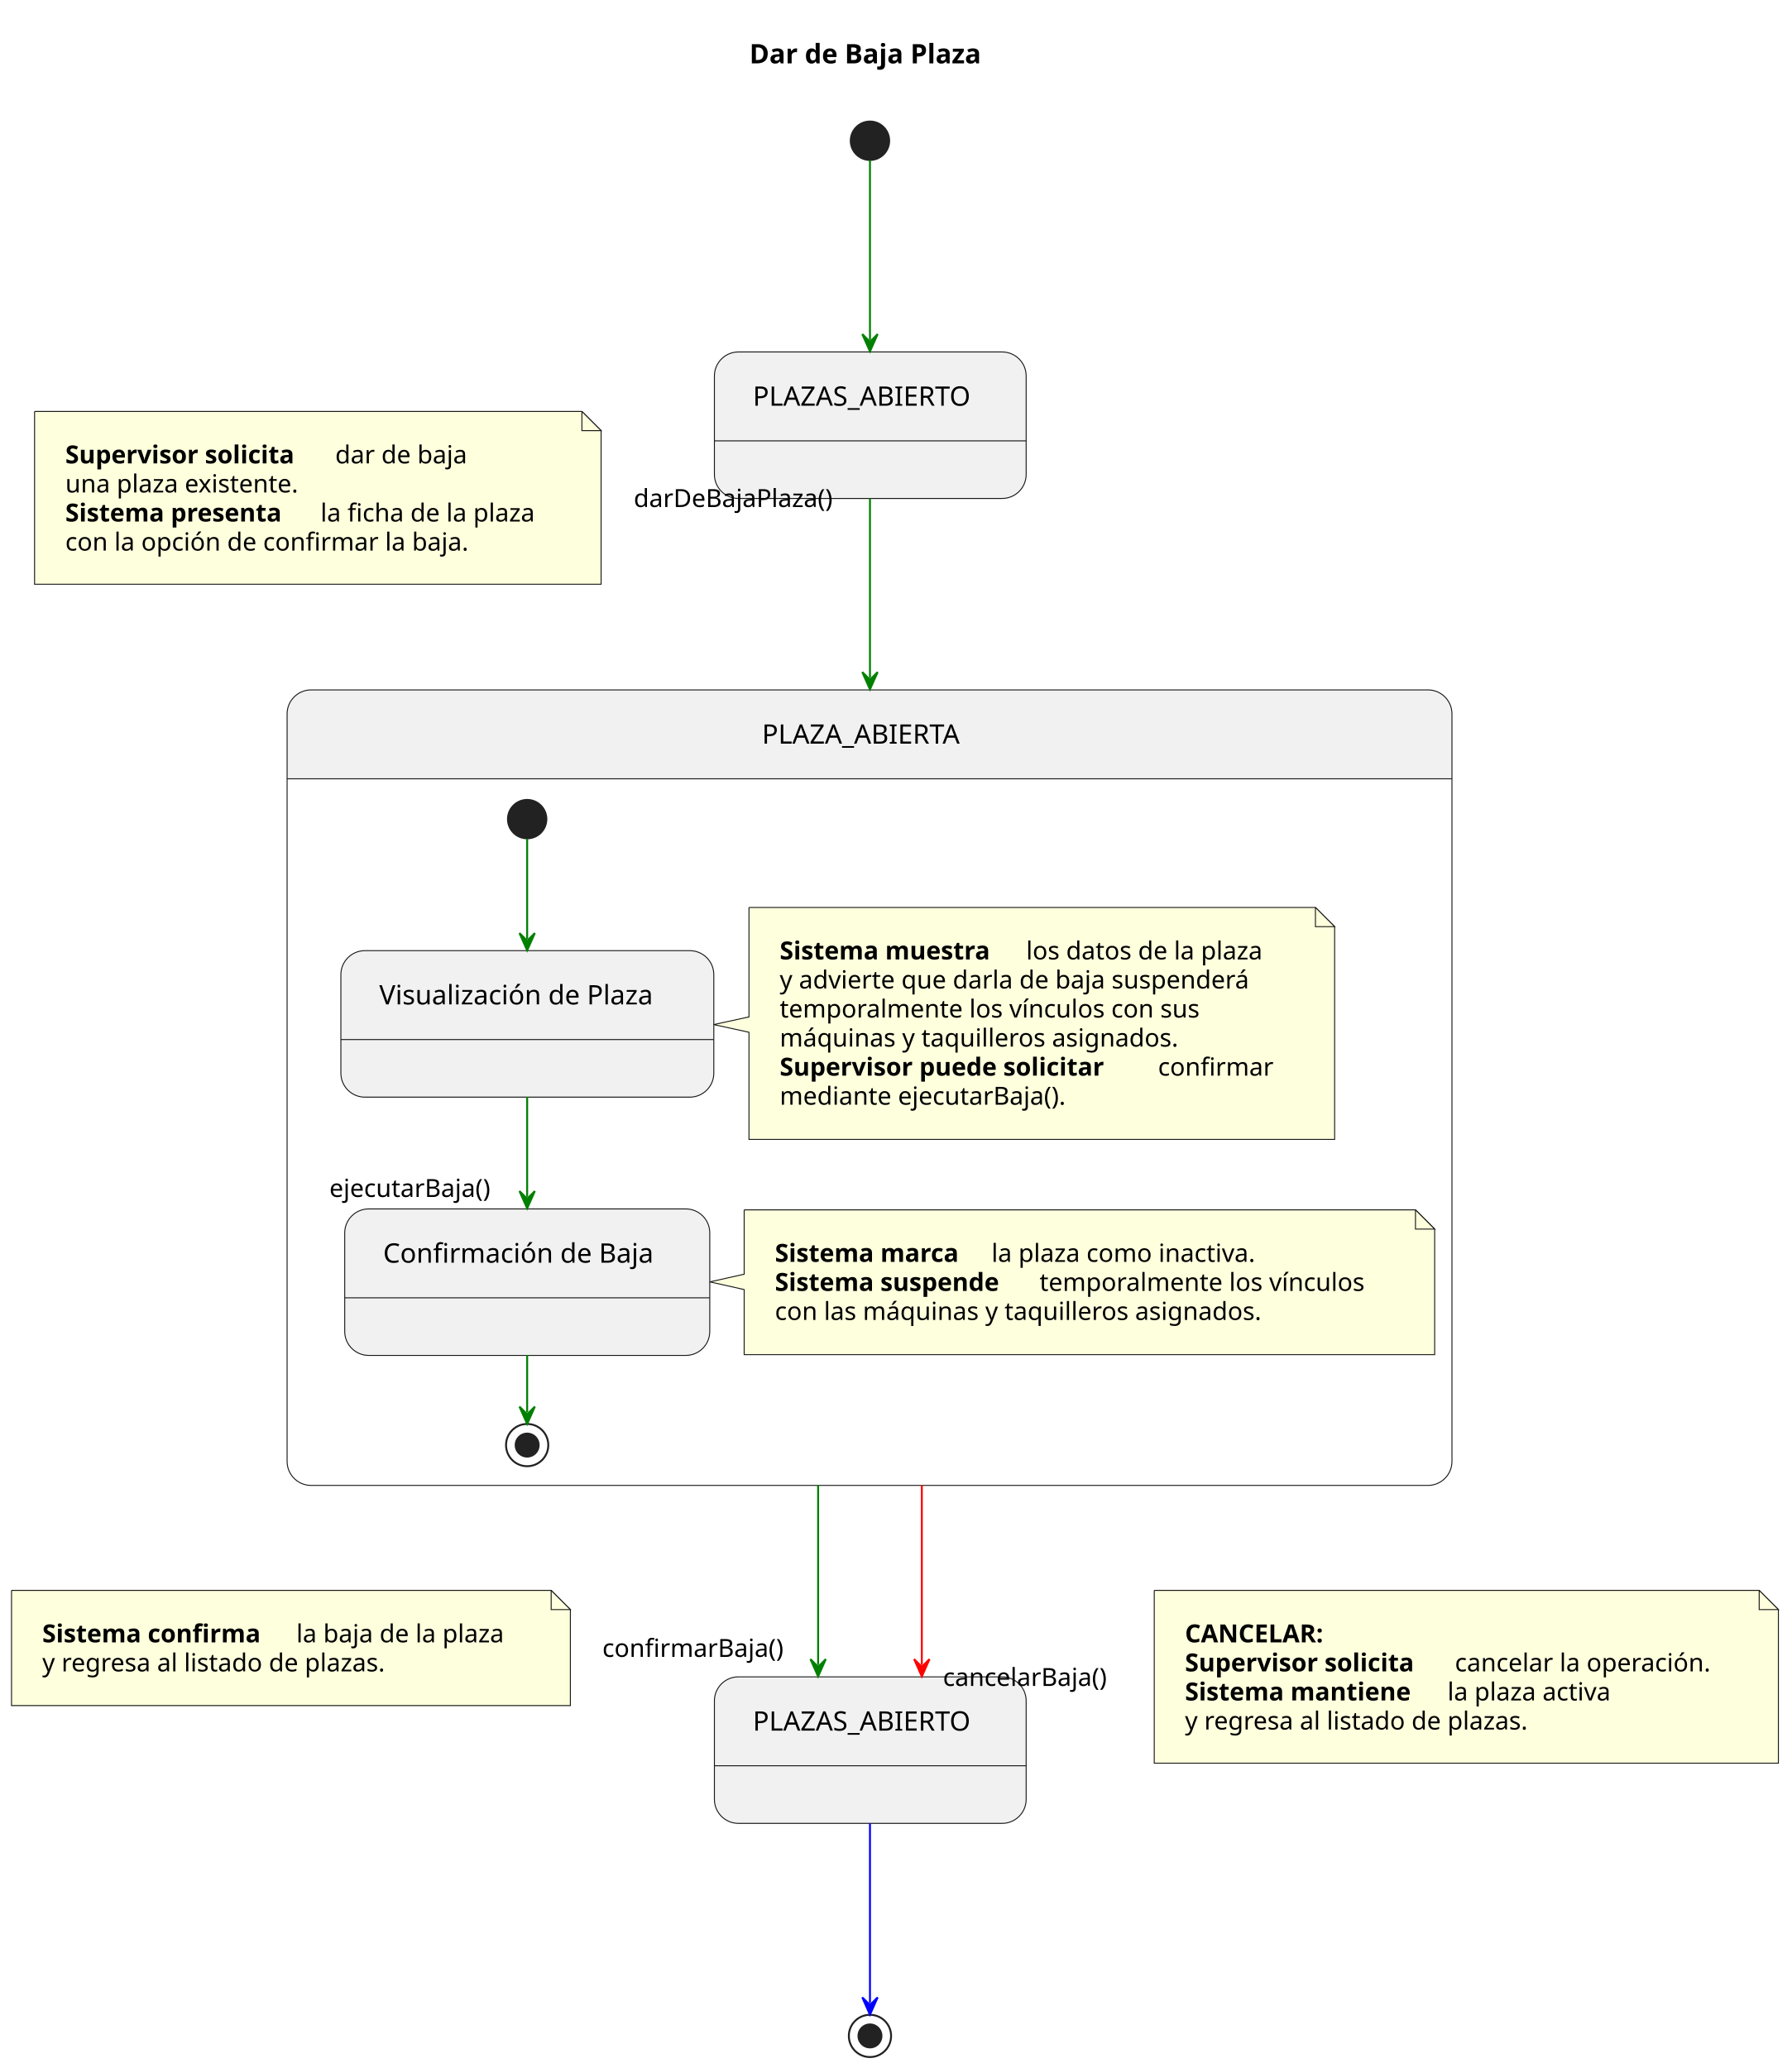
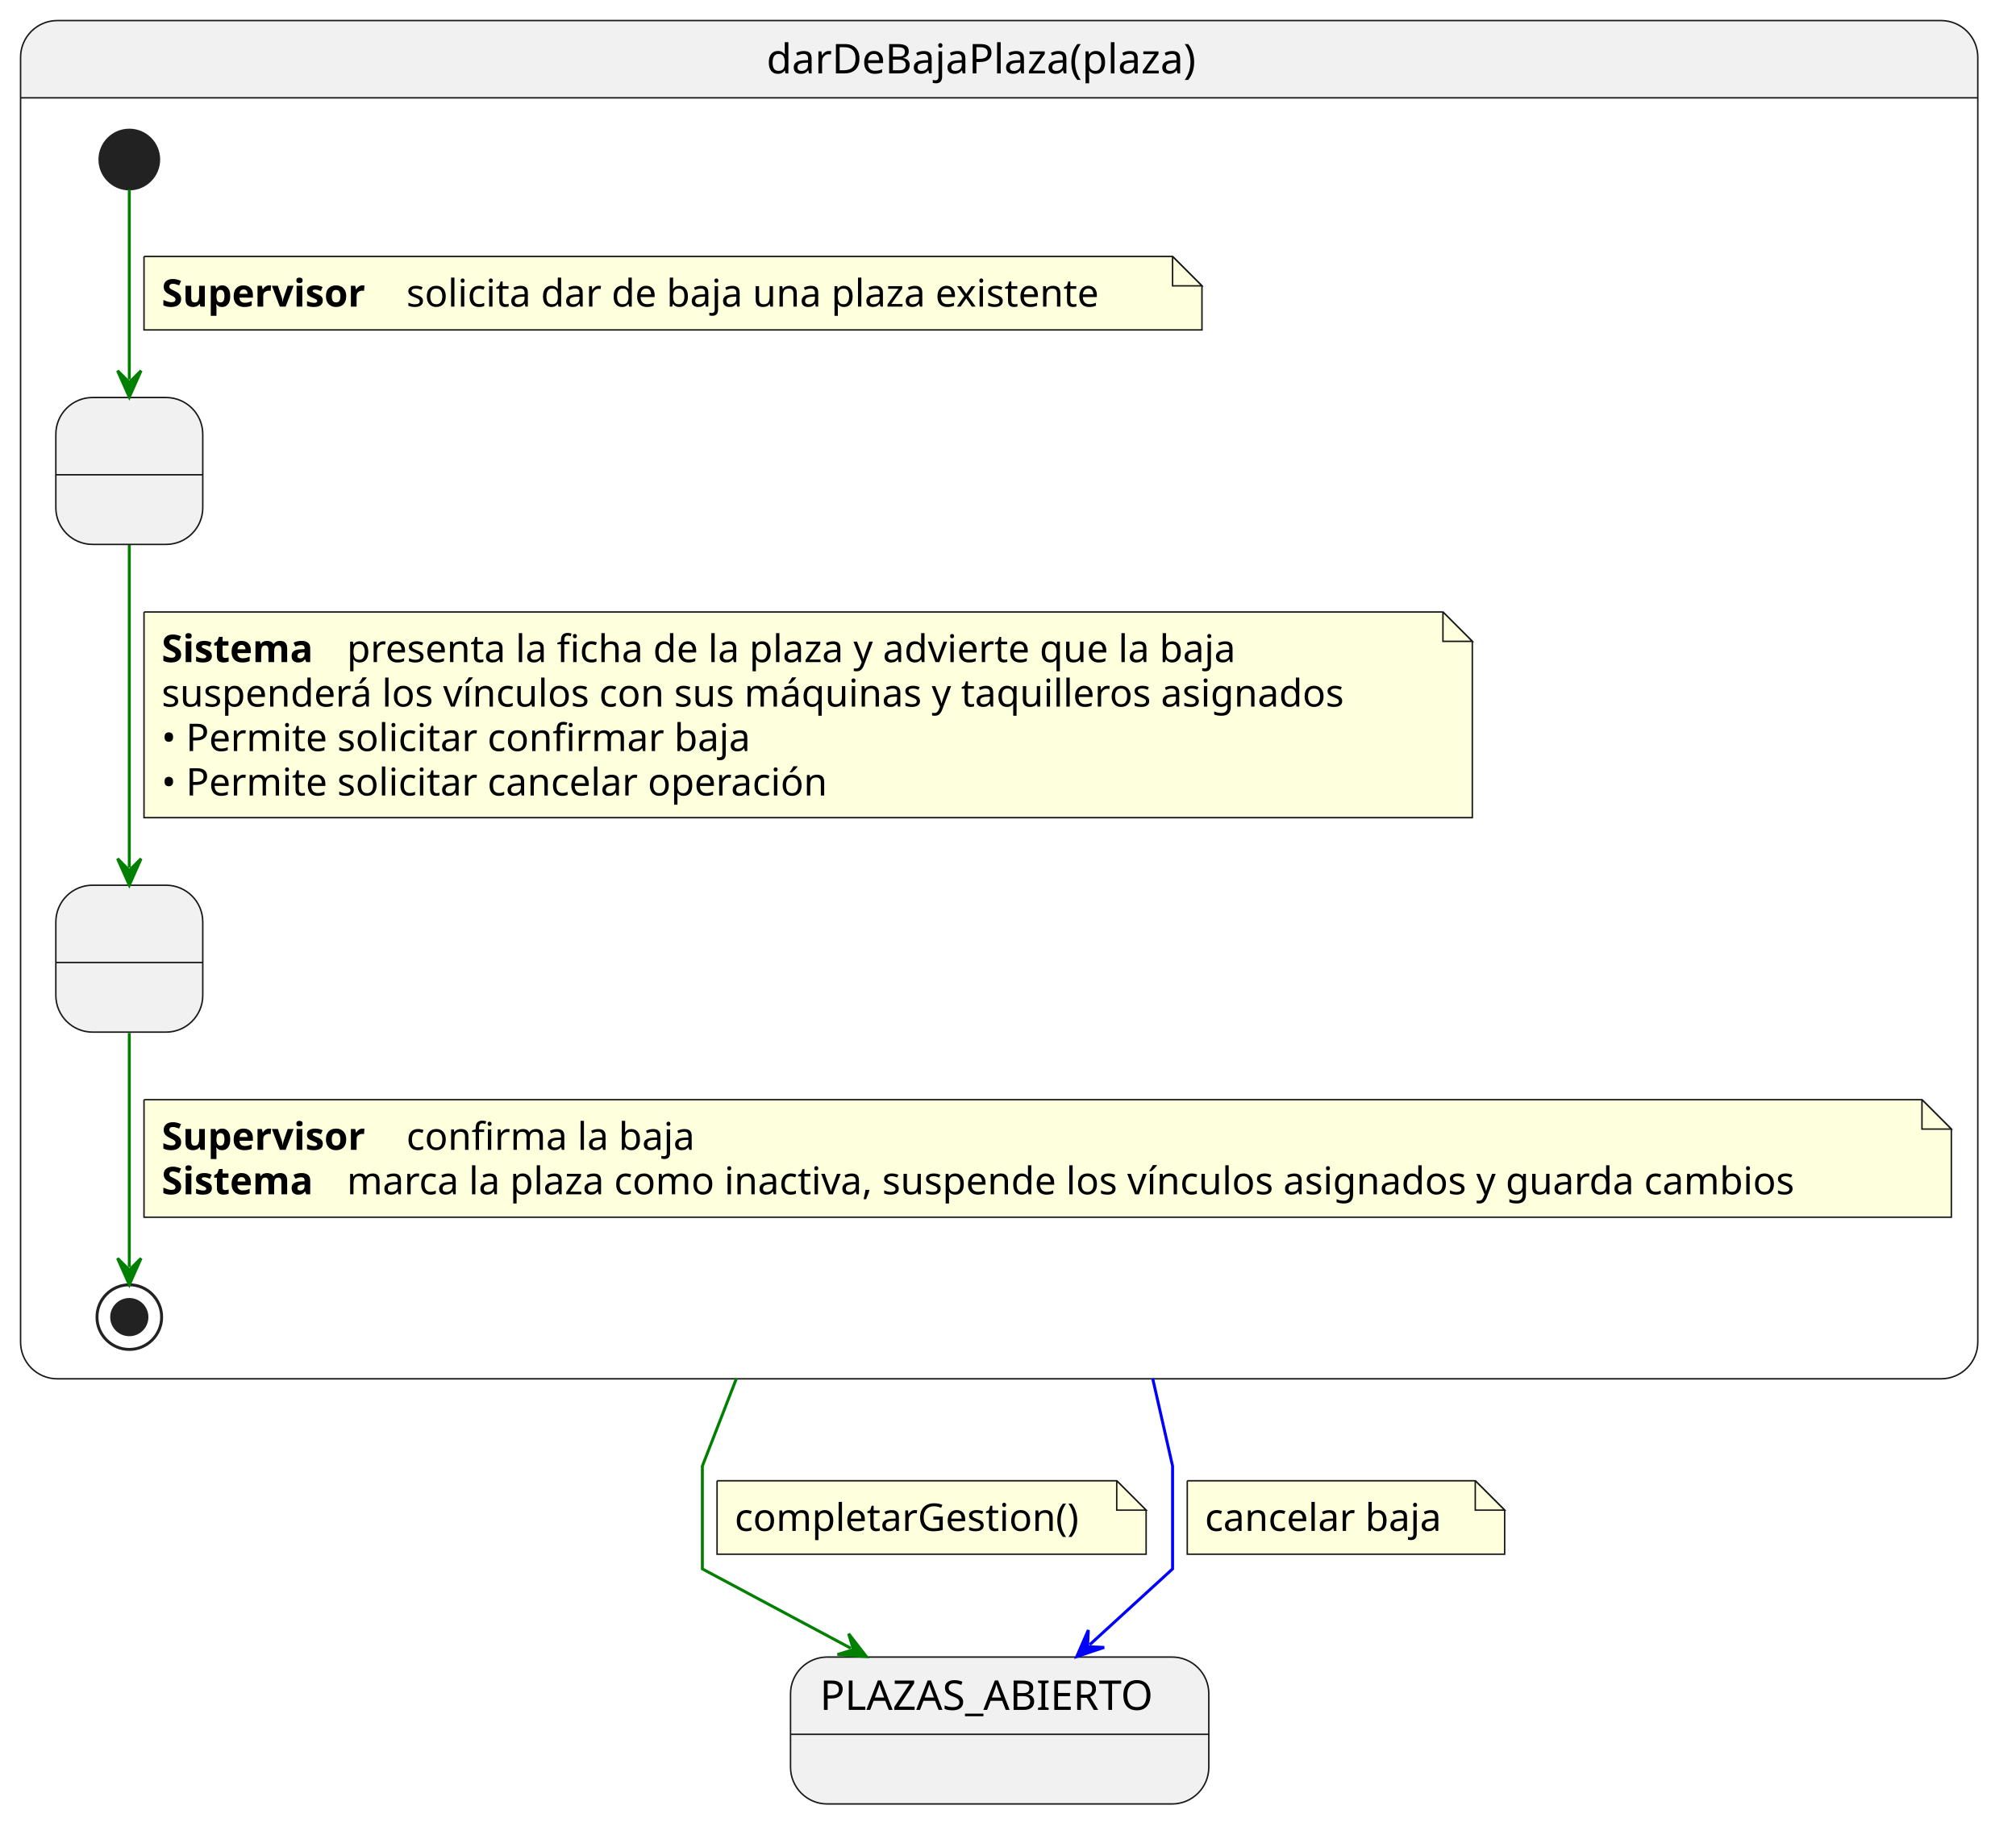
- <svg xmlns="http://www.w3.org/2000/svg" contentStyleType="text/css" data-diagram-type="STATE" height="1077px" preserveAspectRatio="none" style="width:933px;height:1077px;background:#FFFFFF;" version="1.1" viewBox="0 0 933 1077" width="933px" zoomAndPan="magnify">
+ <svg xmlns="http://www.w3.org/2000/svg" contentStyleType="text/css" data-diagram-type="STATE" height="620px" preserveAspectRatio="none" style="width:686px;height:620px;background:#FFFFFF;" version="1.1" viewBox="0 0 686 620" width="686px" zoomAndPan="magnify">
  <defs />
  <g>
-     <g class="title" data-source-line="1">
-       <text fill="#000000" font-family="sans-serif" font-size="14" font-weight="bold" lengthAdjust="spacing" textLength="138.578" x="390.225" y="32.995">Dar de Baja Plaza</text>
+     <path d="M19.5,7 L660.5,7 A12.5,12.5 0 0 1 673,19.5 L673,33.297 L7,33.297 L7,19.5 A12.5,12.5 0 0 1 19.5,7" fill="#F1F1F1" />
+     <rect fill="none" height="462.297" rx="12.5" ry="12.5" style="stroke:#181818;stroke-width:0.5;" width="666" x="7" y="7" />
+     <line style="stroke:#181818;stroke-width:0.5;" x1="7" x2="673" y1="33.297" y2="33.297" />
+     <text fill="#000000" font-family="sans-serif" font-size="14" lengthAdjust="spacing" textLength="158.314" x="260.843" y="24.995">darDeBajaPlaza(plaza)</text>
+     <g class="entity" data-qualified-name="darDeBajaPlaza.SolicitandoConfirmacion" id="ent0003">
+       <rect fill="#F1F1F1" height="50" rx="12.5" ry="12.5" style="stroke:#181818;stroke-width:0.5;" width="50" x="19" y="135.297" />
+       <line style="stroke:#181818;stroke-width:0.5;" x1="19" x2="69" y1="161.594" y2="161.594" />
+       <text fill="#000000" font-family="sans-serif" font-size="14" lengthAdjust="spacing" textLength="4.45" x="41.775" y="153.292"> </text>
    </g>
-     <g id="PLAZAS_ABIERTO_INICIAL">
-       <rect fill="#F1F1F1" height="76.297" rx="12.5" ry="12.5" style="stroke:#181818;stroke-width:0.5;" width="162.329" x="372" y="183.297" />
-       <line style="stroke:#181818;stroke-width:0.5;" x1="372" x2="534.329" y1="229.594" y2="229.594" />
-       <text fill="#000000" font-family="sans-serif" font-size="14" lengthAdjust="spacing" textLength="122.329" x="392" y="211.292">PLAZAS_ABIERTO</text>
+     <g class="entity" data-qualified-name="darDeBajaPlaza.ProcesandoBaja" id="ent0004">
+       <rect fill="#F1F1F1" height="50" rx="12.5" ry="12.5" style="stroke:#181818;stroke-width:0.5;" width="50" x="19" y="301.297" />
+       <line style="stroke:#181818;stroke-width:0.5;" x1="19" x2="69" y1="327.594" y2="327.594" />
+       <text fill="#000000" font-family="sans-serif" font-size="14" lengthAdjust="spacing" textLength="4.45" x="41.775" y="319.292"> </text>
    </g>
-     <path d="M162,359.297 L743.551,359.297 A12.5,12.5 0 0 1 756.051,371.797 L756.051,405.594 L149.5,405.594 L149.5,371.797 A12.5,12.5 0 0 1 162,359.297" fill="#F1F1F1" />
-     <rect fill="none" height="414.297" rx="12.5" ry="12.5" style="stroke:#181818;stroke-width:0.5;" width="606.551" x="149.5" y="359.297" />
-     <line style="stroke:#181818;stroke-width:0.5;" x1="149.5" x2="756.051" y1="405.594" y2="405.594" />
-     <text fill="#000000" font-family="sans-serif" font-size="14" lengthAdjust="spacing" textLength="112" x="396.775" y="387.292">PLAZA_ABIERTA</text>
-     <g id="PLAZA_ABIERTA.VisualizacionPlaza">
-       <rect fill="#F1F1F1" height="76.297" rx="12.5" ry="12.5" style="stroke:#181818;stroke-width:0.5;" width="194.185" x="177.5" y="495.094" />
-       <line style="stroke:#181818;stroke-width:0.5;" x1="177.5" x2="371.685" y1="541.391" y2="541.391" />
-       <text fill="#000000" font-family="sans-serif" font-size="14" lengthAdjust="spacing" textLength="154.185" x="197.5" y="523.089">Visualización de Plaza</text>
+     <g class="start_entity" data-qualified-name="darDeBajaPlaza..start.darDeBajaPlaza" data-source-line="8" id="ent0002">
+       <ellipse cx="44" cy="54.297" fill="#222222" rx="10" ry="10" style="stroke:#222222;stroke-width:1;" />
    </g>
-     <g id="PLAZA_ABIERTA.ConfirmacionBaja">
-       <rect fill="#F1F1F1" height="76.297" rx="12.5" ry="12.5" style="stroke:#181818;stroke-width:0.5;" width="190.083" x="179.5" y="629.594" />
-       <line style="stroke:#181818;stroke-width:0.5;" x1="179.5" x2="369.583" y1="675.891" y2="675.891" />
-       <text fill="#000000" font-family="sans-serif" font-size="14" lengthAdjust="spacing" textLength="150.083" x="199.5" y="657.589">Confirmación de Baja</text>
+     <g class="end_entity" data-qualified-name="darDeBajaPlaza..end.darDeBajaPlaza" data-source-line="21" id="ent0005">
+       <ellipse cx="44" cy="448.297" fill="none" rx="11" ry="11" style="stroke:#222222;stroke-width:1;" />
+       <ellipse cx="44" cy="448.297" fill="#222222" rx="6" ry="6" style="stroke:#222222;stroke-width:1;" />
    </g>
-     <ellipse cx="274.5" cy="426.594" fill="#222222" rx="10" ry="10" style="stroke:#222222;stroke-width:1;" />
-     <ellipse cx="274.5" cy="752.594" fill="none" rx="11" ry="11" style="stroke:#222222;stroke-width:1;" />
-     <ellipse cx="274.5" cy="752.594" fill="#222222" rx="6" ry="6" style="stroke:#222222;stroke-width:1;" />
-     <g class="entity" data-entity="GMN2" data-source-line="27" data-uid="ent0003" id="entity_GMN2">
-       <path d="M390,472.594 L390,529.594 L371.63,533.594 L390,537.594 L390,593.391 A0,0 0 0 0 390,593.391 L694.961,593.391 A0,0 0 0 0 694.961,593.391 L694.961,482.594 L684.961,472.594 L390,472.594 A0,0 0 0 0 390,472.594" fill="#FEFFDD" style="stroke:#181818;stroke-width:0.5;" />
-       <path d="M684.961,472.594 L684.961,482.594 L694.961,482.594 L684.961,472.594" fill="#FEFFDD" style="stroke:#181818;stroke-width:0.5;" />
-       <text fill="#000000" font-family="sans-serif" font-size="13" font-weight="bold" lengthAdjust="spacing" textLength="124.186" x="406" y="499.661">Sistema muestra</text>
-       <text fill="#000000" font-family="sans-serif" font-size="13" lengthAdjust="spacing" textLength="133.358" x="534.318" y="499.661">los datos de la plaza</text>
-       <text fill="#000000" font-family="sans-serif" font-size="13" lengthAdjust="spacing" textLength="263.961" x="406" y="514.793">y advierte que darla de baja suspenderá</text>
-       <text fill="#000000" font-family="sans-serif" font-size="13" lengthAdjust="spacing" textLength="234.146" x="406" y="529.926">temporalmente los vínculos con sus</text>
-       <text fill="#000000" font-family="sans-serif" font-size="13" lengthAdjust="spacing" textLength="222.181" x="406" y="545.059">máquinas y taquilleros asignados.</text>
-       <text fill="#000000" font-family="sans-serif" font-size="13" font-weight="bold" lengthAdjust="spacing" textLength="192.855" x="406" y="560.192">Supervisor puede solicitar</text>
-       <text fill="#000000" font-family="sans-serif" font-size="13" lengthAdjust="spacing" textLength="62.848" x="602.987" y="560.192">confirmar</text>
-       <text fill="#000000" font-family="sans-serif" font-size="13" lengthAdjust="spacing" textLength="162.1" x="406" y="575.325">mediante ejecutarBaja().</text>
+     <g class="link" data-entity-1="ent0002" data-entity-2="ent0003" data-link-type="dependency" data-source-line="8" id="lnk3">
+       <path d="M44,64.527 C44,80.237 44,106.657 44,129.167" fill="none" id="*start*darDeBajaPlaza-to-SolicitandoConfirmacion" style="stroke:#008000;stroke-width:1;" />
+       <polygon fill="#008000" points="44,135.167,48,126.167,44,130.167,40,126.167,44,135.167" style="stroke:#008000;stroke-width:1;" />
+       <path d="M49,87.297 L49,112.297 L409,112.297 L409,97.297 L399,87.297 L49,87.297" fill="#FEFFDD" style="stroke:#181818;stroke-width:0.5;" />
+       <path d="M399,87.297 L399,97.297 L409,97.297 L399,87.297" fill="#FEFFDD" style="stroke:#181818;stroke-width:0.5;" />
+       <text fill="#000000" font-family="sans-serif" font-size="13" font-weight="bold" lengthAdjust="spacing" textLength="79.162" x="55" y="104.364">Supervisor</text>
+       <text fill="#000000" font-family="sans-serif" font-size="13" lengthAdjust="spacing" textLength="255.747" x="138.294" y="104.364">solicita dar de baja una plaza existente</text>
    </g>
-     <g class="entity" data-entity="GMN5" data-source-line="37" data-uid="ent0006" id="entity_GMN5">
-       <path d="M387.5,630.094 L387.5,663.594 L369.63,667.594 L387.5,671.594 L387.5,705.492 A0,0 0 0 0 387.5,705.492 L747.051,705.492 A0,0 0 0 0 747.051,705.492 L747.051,640.094 L737.051,630.094 L387.5,630.094 A0,0 0 0 0 387.5,630.094" fill="#FEFFDD" style="stroke:#181818;stroke-width:0.5;" />
-       <path d="M737.051,630.094 L737.051,640.094 L747.051,640.094 L737.051,630.094" fill="#FEFFDD" style="stroke:#181818;stroke-width:0.5;" />
-       <text fill="#000000" font-family="sans-serif" font-size="13" font-weight="bold" lengthAdjust="spacing" textLength="108.64" x="403.5" y="657.161">Sistema marca</text>
-       <text fill="#000000" font-family="sans-serif" font-size="13" lengthAdjust="spacing" textLength="149.779" x="516.273" y="657.161">la plaza como inactiva.</text>
-       <text fill="#000000" font-family="sans-serif" font-size="13" font-weight="bold" lengthAdjust="spacing" textLength="133.663" x="403.5" y="672.293">Sistema suspende</text>
-       <text fill="#000000" font-family="sans-serif" font-size="13" lengthAdjust="spacing" textLength="180.756" x="541.295" y="672.293">temporalmente los vínculos</text>
-       <text fill="#000000" font-family="sans-serif" font-size="13" lengthAdjust="spacing" textLength="272.137" x="403.5" y="687.426">con las máquinas y taquilleros asignados.</text>
+     <g class="link" data-entity-1="ent0003" data-entity-2="ent0004" data-link-type="dependency" data-source-line="13" id="lnk4">
+       <path d="M44,185.497 C44,216.587 44,264.247 44,295.267" fill="none" id="SolicitandoConfirmacion-to-ProcesandoBaja" style="stroke:#008000;stroke-width:1;" />
+       <polygon fill="#008000" points="44,301.267,48,292.267,44,296.267,40,292.267,44,301.267" style="stroke:#008000;stroke-width:1;" />
+       <path d="M49,208.297 L49,278.297 L501,278.297 L501,218.297 L491,208.297 L49,208.297" fill="#FEFFDD" style="stroke:#181818;stroke-width:0.5;" />
+       <path d="M491,208.297 L491,218.297 L501,218.297 L491,208.297" fill="#FEFFDD" style="stroke:#181818;stroke-width:0.5;" />
+       <text fill="#000000" font-family="sans-serif" font-size="13" font-weight="bold" lengthAdjust="spacing" textLength="58.906" x="55" y="225.364">Sistema</text>
+       <text fill="#000000" font-family="sans-serif" font-size="13" lengthAdjust="spacing" textLength="330.078" x="118.039" y="225.364">presenta la ficha de la plaza y advierte que la baja</text>
+       <text fill="#000000" font-family="sans-serif" font-size="13" lengthAdjust="spacing" textLength="431.279" x="55" y="240.497">suspenderá los vínculos con sus máquinas y taquilleros asignados</text>
+       <text fill="#000000" font-family="sans-serif" font-size="13" lengthAdjust="spacing" textLength="216.512" x="55" y="255.629">• Permite solicitar confirmar baja</text>
+       <text fill="#000000" font-family="sans-serif" font-size="13" lengthAdjust="spacing" textLength="245.756" x="55" y="270.762">• Permite solicitar cancelar operación</text>
    </g>
-     <g class="link" data-entity-1=".start.PLAZA_ABIERTA" data-entity-2="VisualizacionPlaza" data-source-line="25" data-uid="lnk6" id="link_.start.PLAZA_ABIERTA_VisualizacionPlaza">
-       <path d="M274.5,436.804 C274.5,450.134 274.5,468.204 274.5,488.944" fill="none" id="*start*PLAZA_ABIERTA-to-VisualizacionPlaza" style="stroke:#008000;stroke-width:1;" />
-       <polygon fill="#008000" points="274.5,494.944,278.5,485.944,274.5,489.944,270.5,485.944,274.5,494.944" style="stroke:#008000;stroke-width:1;" />
+     <g class="link" data-entity-1="ent0004" data-entity-2="ent0005" data-link-type="dependency" data-source-line="21" id="lnk6">
+       <path d="M44,351.577 C44,377.877 44,412.567 44,431.277" fill="none" id="ProcesandoBaja-to-*end*darDeBajaPlaza" style="stroke:#008000;stroke-width:1;" />
+       <polygon fill="#008000" points="44,437.277,48,428.277,44,432.277,40,428.277,44,437.277" style="stroke:#008000;stroke-width:1;" />
+       <path d="M49,374.297 L49,414.297 L664,414.297 L664,384.297 L654,374.297 L49,374.297" fill="#FEFFDD" style="stroke:#181818;stroke-width:0.5;" />
+       <path d="M654,374.297 L654,384.297 L664,384.297 L654,374.297" fill="#FEFFDD" style="stroke:#181818;stroke-width:0.5;" />
+       <text fill="#000000" font-family="sans-serif" font-size="13" font-weight="bold" lengthAdjust="spacing" textLength="79.162" x="55" y="391.364">Supervisor</text>
+       <text fill="#000000" font-family="sans-serif" font-size="13" lengthAdjust="spacing" textLength="105.143" x="138.294" y="391.364">confirma la baja</text>
+       <text fill="#000000" font-family="sans-serif" font-size="13" font-weight="bold" lengthAdjust="spacing" textLength="58.906" x="55" y="406.497">Sistema</text>
+       <text fill="#000000" font-family="sans-serif" font-size="13" lengthAdjust="spacing" textLength="531.927" x="118.039" y="406.497">marca la plaza como inactiva, suspende los vínculos asignados y guarda cambios</text>
    </g>
-     <g class="link" data-entity-1="VisualizacionPlaza" data-entity-2="ConfirmacionBaja" data-source-line="35" data-uid="lnk7" id="link_VisualizacionPlaza_ConfirmacionBaja">
-       <path d="M274.5,571.274 C274.5,589.454 274.5,605.134 274.5,623.314" fill="none" id="VisualizacionPlaza-to-ConfirmacionBaja" style="stroke:#008000;stroke-width:1;" />
-       <polygon fill="#008000" points="274.5,629.314,278.5,620.314,274.5,624.314,270.5,620.314,274.5,629.314" style="stroke:#008000;stroke-width:1;" />
-       <text fill="#000000" font-family="sans-serif" font-size="13" lengthAdjust="spacing" textLength="92.009" x="171.5" y="623.361">ejecutarBaja()</text>
+     <g class="entity" data-qualified-name="PLAZAS_ABIERTO" id="ent0007">
+       <rect fill="#F1F1F1" height="50" rx="12.5" ry="12.5" style="stroke:#181818;stroke-width:0.5;" width="142.329" x="269" y="564" />
+       <line style="stroke:#181818;stroke-width:0.5;" x1="269" x2="411.329" y1="590.297" y2="590.297" />
+       <text fill="#000000" font-family="sans-serif" font-size="14" lengthAdjust="spacing" textLength="122.329" x="279" y="581.995">PLAZAS_ABIERTO</text>
    </g>
-     <g class="link" data-entity-1="ConfirmacionBaja" data-entity-2=".end.PLAZA_ABIERTA" data-source-line="42" data-uid="lnk9" id="link_ConfirmacionBaja_.end.PLAZA_ABIERTA">
-       <path d="M274.5,705.614 C274.5,718.704 274.5,726.354 274.5,735.554" fill="none" id="ConfirmacionBaja-to-*end*PLAZA_ABIERTA" style="stroke:#008000;stroke-width:1;" />
-       <polygon fill="#008000" points="274.5,741.554,278.5,732.554,274.5,736.554,270.5,732.554,274.5,741.554" style="stroke:#008000;stroke-width:1;" />
+     <g class="link" data-entity-1="ent0002" data-entity-2="ent0007" data-link-type="dependency" data-source-line="28" id="lnk8">
+       <path d="M250.59,469.17 C243.49,487.43 239,499 239,499 C239,499 239,534 239,534 C239,534 262.638,546.642 289.528,561.012" fill="none" id="darDeBajaPlaza-to-PLAZAS_ABIERTO" style="stroke:#008000;stroke-width:1;" />
+       <polygon fill="#008000" points="294.82,563.84,288.768,556.07,290.41,561.483,284.997,563.126,294.82,563.84" style="stroke:#008000;stroke-width:1;" />
+       <path d="M244,504 L244,529 L390,529 L390,514 L380,504 L244,504" fill="#FEFFDD" style="stroke:#181818;stroke-width:0.5;" />
+       <path d="M380,504 L380,514 L390,514 L380,504" fill="#FEFFDD" style="stroke:#181818;stroke-width:0.5;" />
+       <text fill="#000000" font-family="sans-serif" font-size="13" lengthAdjust="spacing" textLength="125.925" x="250" y="521.067">completarGestion()</text>
    </g>
-     <g id="PLAZAS_ABIERTO_FINAL">
-       <rect fill="#F1F1F1" height="76.297" rx="12.5" ry="12.5" style="stroke:#181818;stroke-width:0.5;" width="162.329" x="372" y="873.297" />
-       <line style="stroke:#181818;stroke-width:0.5;" x1="372" x2="534.329" y1="919.594" y2="919.594" />
-       <text fill="#000000" font-family="sans-serif" font-size="14" lengthAdjust="spacing" textLength="122.329" x="392" y="901.292">PLAZAS_ABIERTO</text>
-     </g>
-     <ellipse cx="453" cy="73.297" fill="#222222" rx="10" ry="10" style="stroke:#222222;stroke-width:1;" />
-     <ellipse cx="453" cy="1060.297" fill="none" rx="11" ry="11" style="stroke:#222222;stroke-width:1;" />
-     <ellipse cx="453" cy="1060.297" fill="#222222" rx="6" ry="6" style="stroke:#222222;stroke-width:1;" />
-     <g class="link" data-entity-1=".start." data-entity-2="PLAZAS_ABIERTO_INICIAL" data-source-line="11" data-uid="lnk3" id="link_.start._PLAZAS_ABIERTO_INICIAL">
-       <path d="M453,83.467 C453,103.647 453,143.677 453,176.997" fill="none" id="*start*-to-PLAZAS_ABIERTO_INICIAL" style="stroke:#008000;stroke-width:1;" />
-       <polygon fill="#008000" points="453,182.997,457,173.997,453,177.997,449,173.997,453,182.997" style="stroke:#008000;stroke-width:1;" />
-     </g>
-     <g class="link" data-entity-1="PLAZAS_ABIERTO_INICIAL" data-entity-2="PLAZA_ABIERTA" data-source-line="13" data-uid="lnk4" id="link_PLAZAS_ABIERTO_INICIAL_PLAZA_ABIERTA">
-       <path d="M453,259.537 C453,285.067 453,314.857 453,353.017" fill="none" id="PLAZAS_ABIERTO_INICIAL-to-PLAZA_ABIERTA" style="stroke:#008000;stroke-width:1;" />
-       <polygon fill="#008000" points="453,359.017,457,350.017,453,354.017,449,350.017,453,359.017" style="stroke:#008000;stroke-width:1;" />
-       <path d="M18,214.277 L18,304.277 L313,304.277 L313,224.277 L303,214.277 L18,214.277" fill="#FEFFDD" style="stroke:#181818;stroke-width:0.5;" />
-       <path d="M303,214.277 L303,224.277 L313,224.277 L303,214.277" fill="#FEFFDD" style="stroke:#181818;stroke-width:0.5;" />
-       <text fill="#000000" font-family="sans-serif" font-size="13" font-weight="bold" lengthAdjust="spacing" textLength="136.417" x="34" y="241.344">Supervisor solicita</text>
-       <text fill="#000000" font-family="sans-serif" font-size="13" lengthAdjust="spacing" textLength="73.874" x="174.55" y="241.344">dar de baja</text>
-       <text fill="#000000" font-family="sans-serif" font-size="13" lengthAdjust="spacing" textLength="131.968" x="34" y="256.477">una plaza existente.</text>
-       <text fill="#000000" font-family="sans-serif" font-size="13" font-weight="bold" lengthAdjust="spacing" textLength="128.762" x="34" y="271.609">Sistema presenta</text>
-       <text fill="#000000" font-family="sans-serif" font-size="13" lengthAdjust="spacing" textLength="122.097" x="166.894" y="271.609">la ficha de la plaza</text>
-       <text fill="#000000" font-family="sans-serif" font-size="13" lengthAdjust="spacing" textLength="225.475" x="34" y="286.742">con la opción de confirmar la baja.</text>
-       <text fill="#000000" font-family="sans-serif" font-size="13" lengthAdjust="spacing" textLength="112.385" x="329.992" y="264.043">darDeBajaPlaza()</text>
-     </g>
-     <g class="link" data-entity-1="PLAZA_ABIERTA" data-entity-2="PLAZAS_ABIERTO_FINAL" data-source-line="45" data-uid="lnk10" id="link_PLAZA_ABIERTA_PLAZAS_ABIERTO_FINAL">
-       <path d="M426,773.457 C426,811.667 426,841.507 426,867.067" fill="none" id="PLAZA_ABIERTA-to-PLAZAS_ABIERTO_FINAL" style="stroke:#008000;stroke-width:1;" />
-       <polygon fill="#008000" points="426,873.067,430,864.067,426,868.067,422,864.067,426,873.067" style="stroke:#008000;stroke-width:1;" />
-       <path d="M6,828.257 L6,888.257 L297,888.257 L297,838.257 L287,828.257 L6,828.257" fill="#FEFFDD" style="stroke:#181818;stroke-width:0.5;" />
-       <path d="M287,828.257 L287,838.257 L297,838.257 L287,828.257" fill="#FEFFDD" style="stroke:#181818;stroke-width:0.5;" />
-       <text fill="#000000" font-family="sans-serif" font-size="13" font-weight="bold" lengthAdjust="spacing" textLength="128.166" x="22" y="855.324">Sistema confirma</text>
-       <text fill="#000000" font-family="sans-serif" font-size="13" lengthAdjust="spacing" textLength="118.352" x="154.298" y="855.324">la baja de la plaza</text>
-       <text fill="#000000" font-family="sans-serif" font-size="13" lengthAdjust="spacing" textLength="194.651" x="22" y="870.457">y regresa al listado de plazas.</text>
-       <text fill="#000000" font-family="sans-serif" font-size="13" lengthAdjust="spacing" textLength="101.455" x="313.65" y="862.89">confirmarBaja()</text>
-     </g>
-     <g class="link" data-entity-1="PLAZA_ABIERTA" data-entity-2="PLAZAS_ABIERTO_FINAL" data-source-line="51" data-uid="lnk11" id="link_PLAZA_ABIERTA_PLAZAS_ABIERTO_FINAL">
-       <path d="M480,773.457 C480,811.667 480,841.507 480,867.067" fill="none" id="PLAZA_ABIERTA-to-PLAZAS_ABIERTO_FINAL-1" style="stroke:#FF0000;stroke-width:1;" />
-       <polygon fill="#FF0000" points="480,873.067,484,864.067,480,868.067,476,864.067,480,873.067" style="stroke:#FF0000;stroke-width:1;" />
-       <text fill="#000000" font-family="sans-serif" font-size="13" lengthAdjust="spacing" textLength="94.028" x="491" y="878.023">cancelarBaja()</text>
-       <path d="M601.028,828.257 L601.028,918.257 L926.028,918.257 L926.028,838.257 L916.028,828.257 L601.028,828.257" fill="#FEFFDD" style="stroke:#181818;stroke-width:0.5;" />
-       <path d="M916.028,828.257 L916.028,838.257 L926.028,838.257 L916.028,828.257" fill="#FEFFDD" style="stroke:#181818;stroke-width:0.5;" />
-       <text fill="#000000" font-family="sans-serif" font-size="13" font-weight="bold" lengthAdjust="spacing" textLength="82.456" x="617.028" y="855.324">CANCELAR:</text>
-       <text fill="#000000" font-family="sans-serif" font-size="13" font-weight="bold" lengthAdjust="spacing" textLength="136.417" x="617.028" y="870.457">Supervisor solicita</text>
-       <text fill="#000000" font-family="sans-serif" font-size="13" lengthAdjust="spacing" textLength="143.863" x="757.578" y="870.457">cancelar la operación.</text>
-       <text fill="#000000" font-family="sans-serif" font-size="13" font-weight="bold" lengthAdjust="spacing" textLength="132.565" x="617.028" y="885.589">Sistema mantiene</text>
-       <text fill="#000000" font-family="sans-serif" font-size="13" lengthAdjust="spacing" textLength="93.945" x="753.725" y="885.589">la plaza activa</text>
-       <text fill="#000000" font-family="sans-serif" font-size="13" lengthAdjust="spacing" textLength="194.651" x="617.028" y="900.722">y regresa al listado de plazas.</text>
-     </g>
-     <g class="link" data-entity-1="PLAZAS_ABIERTO_FINAL" data-entity-2=".end." data-source-line="59" data-uid="lnk13" id="link_PLAZAS_ABIERTO_FINAL_.end.">
-       <path d="M453,949.667 C453,982.777 453,1022.457 453,1043.217" fill="none" id="PLAZAS_ABIERTO_FINAL-to-*end*" style="stroke:#0000FF;stroke-width:1;" />
-       <polygon fill="#0000FF" points="453,1049.217,457,1040.217,453,1044.217,449,1040.217,453,1049.217" style="stroke:#0000FF;stroke-width:1;" />
+     <g class="link" data-entity-1="ent0002" data-entity-2="ent0007" data-link-type="dependency" data-source-line="33" id="lnk9">
+       <path d="M392.23,469.17 C396.37,487.43 399,499 399,499 C399,499 399,534 399,534 C399,534 386.527,545.42 370.817,559.79" fill="none" id="darDeBajaPlaza-to-PLAZAS_ABIERTO-1" style="stroke:#0000FF;stroke-width:1;" />
+       <polygon fill="#0000FF" points="366.39,563.84,375.731,560.717,370.079,560.465,370.331,554.814,366.39,563.84" style="stroke:#0000FF;stroke-width:1;" />
+       <path d="M404,504 L404,529 L512,529 L512,514 L502,504 L404,504" fill="#FEFFDD" style="stroke:#181818;stroke-width:0.5;" />
+       <path d="M502,504 L502,514 L512,514 L502,504" fill="#FEFFDD" style="stroke:#181818;stroke-width:0.5;" />
+       <text fill="#000000" font-family="sans-serif" font-size="13" lengthAdjust="spacing" textLength="87.35" x="410" y="521.067">cancelar baja</text>
    </g>
  </g>
</svg>
